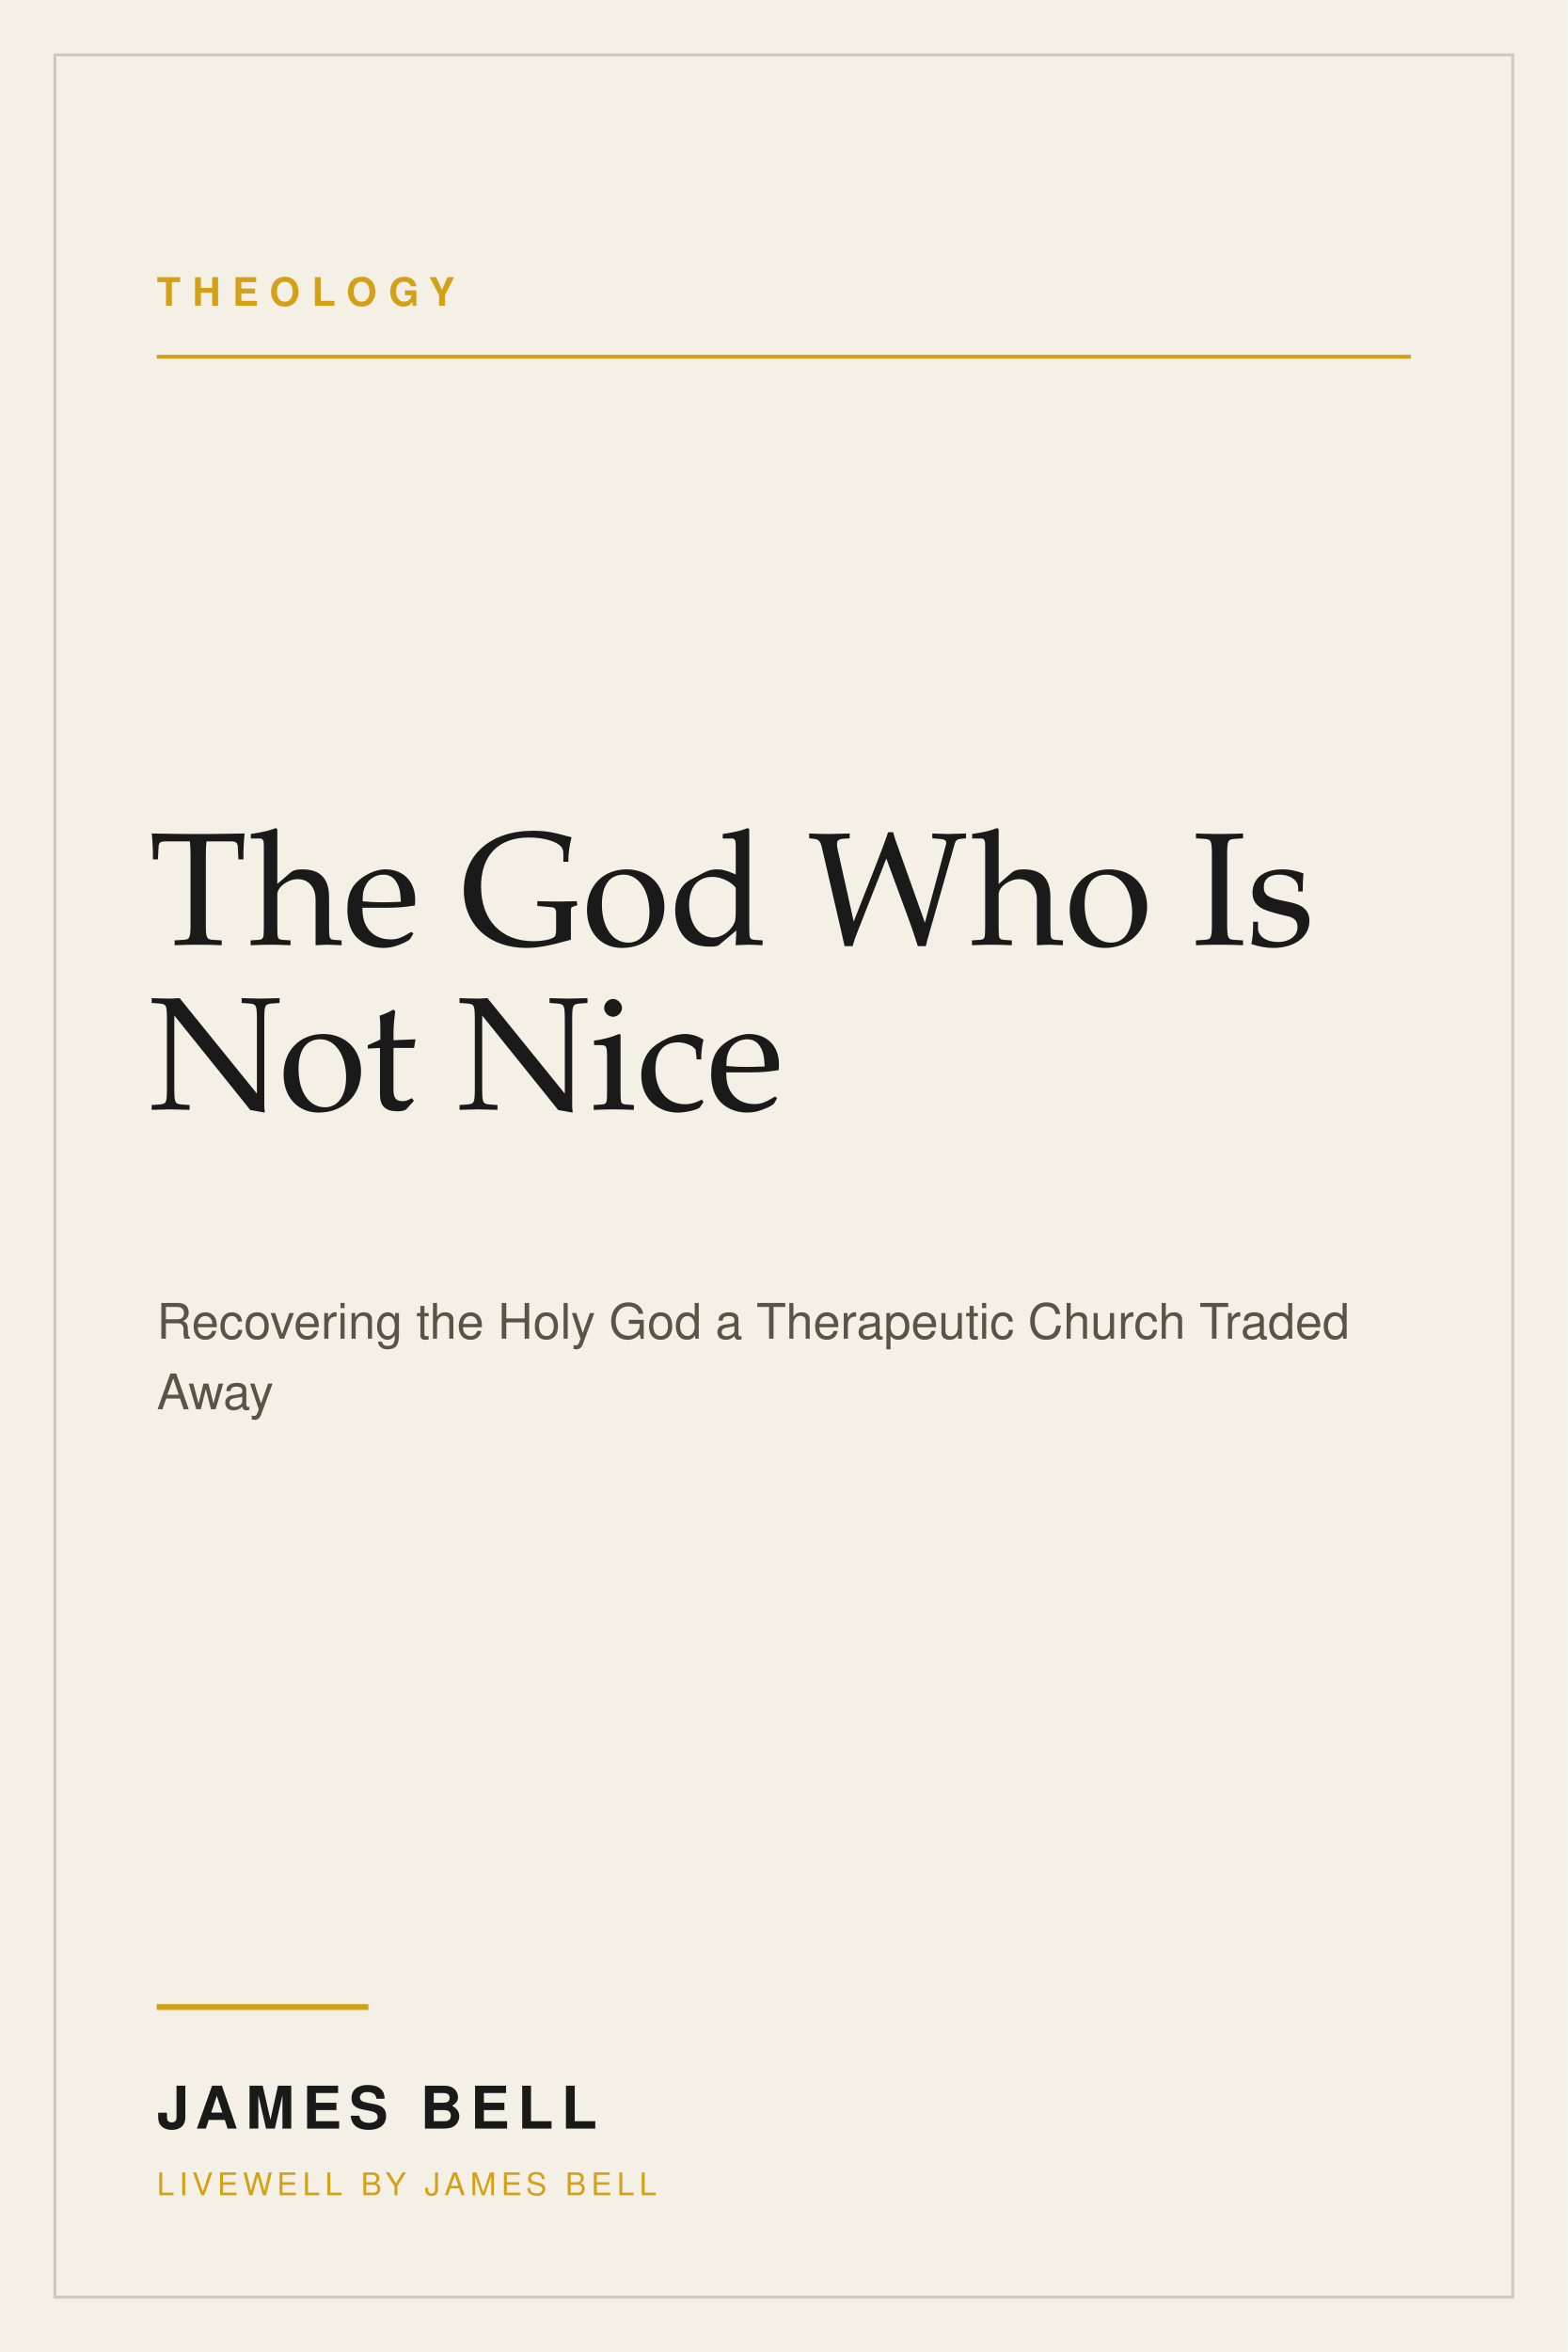
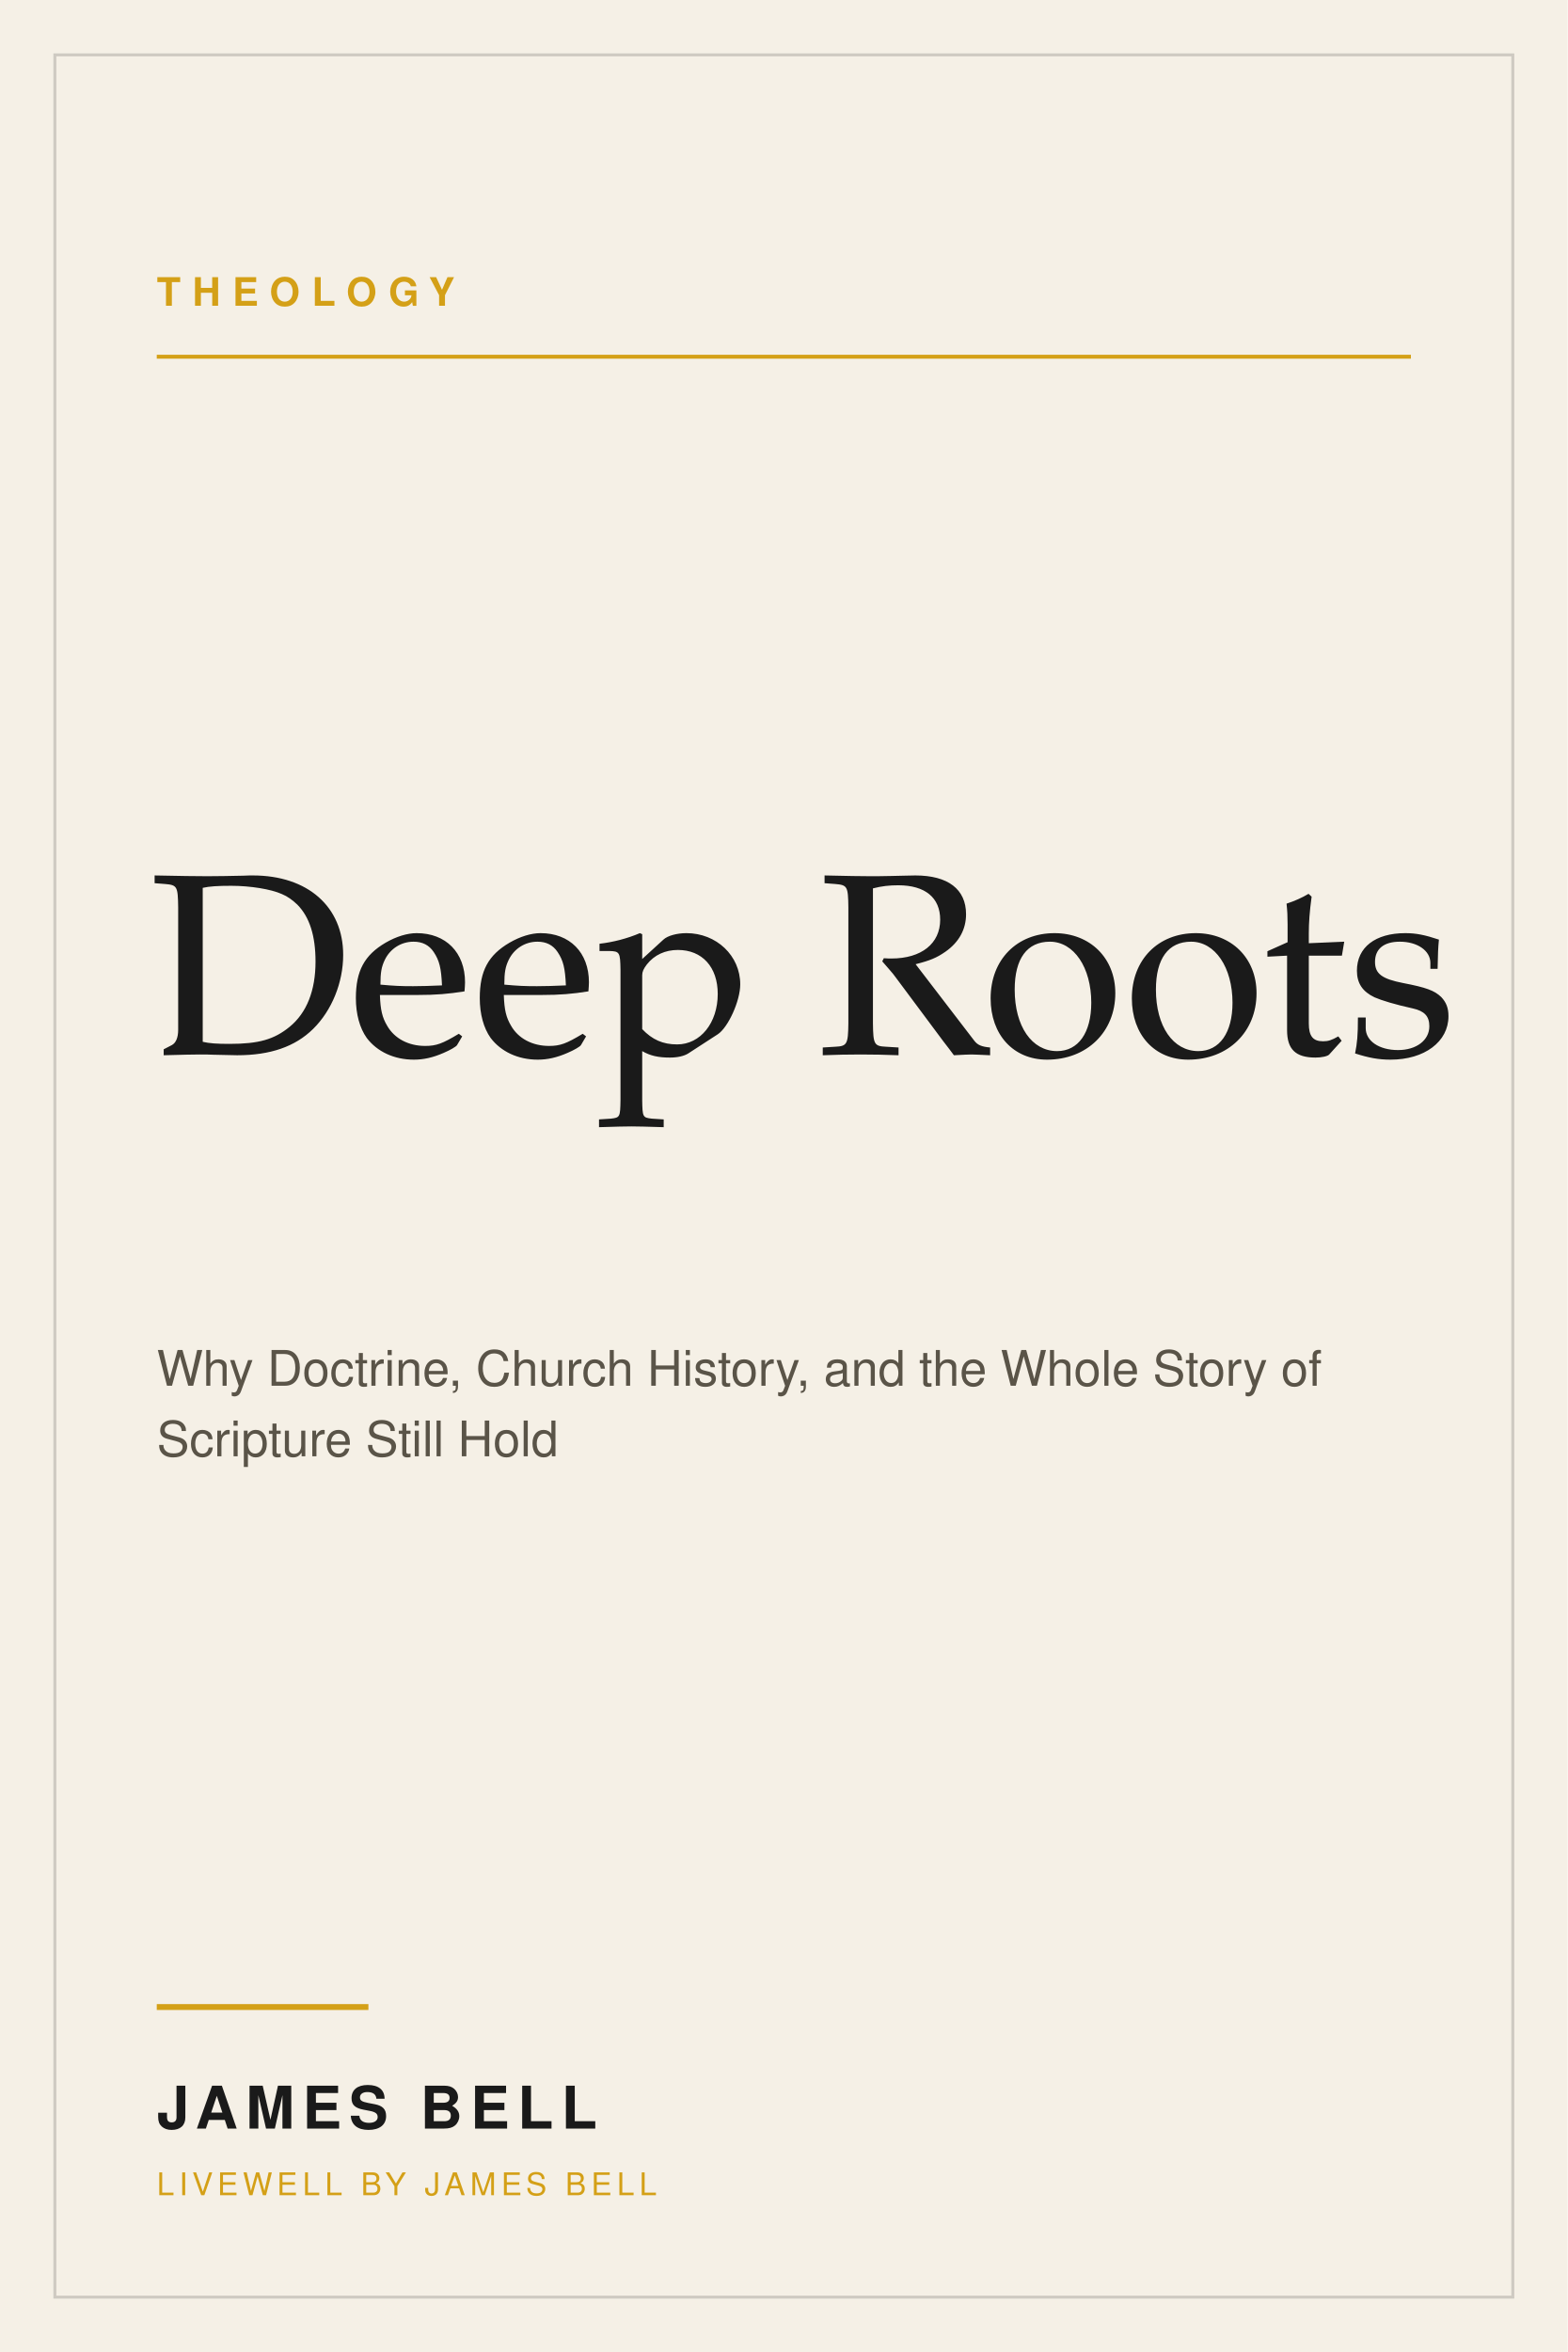
- <svg xmlns="http://www.w3.org/2000/svg" width="800" height="1200" viewBox="0 0 800 1200" role="img" aria-label="The God Who Is Not Nice by James Bell">
+ <svg xmlns="http://www.w3.org/2000/svg" width="800" height="1200" viewBox="0 0 800 1200" role="img" aria-label="Deep Roots by James Bell">
  <rect width="800" height="1200" fill="#F5F0E6" />
  <rect x="28" y="28" width="744" height="1144" fill="none" stroke="#1A1A1A" stroke-width="1.5" opacity="0.18" />
  <text x="80" y="156" font-family="Helvetica, Arial, sans-serif" font-size="20" letter-spacing="6" font-weight="700" fill="#D4A017">THEOLOGY</text>
  <line x1="80" y1="182" x2="720" y2="182" stroke="#D4A017" stroke-width="2" />
-   <text x="76" y="482" font-family="Palatino, 'Palatino Linotype', Georgia, serif" font-size="82" font-weight="400" fill="#1A1A1A">The God Who Is</text>
-   <text x="76" y="566" font-family="Palatino, 'Palatino Linotype', Georgia, serif" font-size="82" font-weight="400" fill="#1A1A1A">Not Nice</text>
-   <text x="80" y="683" font-family="Helvetica, Arial, sans-serif" font-size="25" fill="#5A5448">Recovering the Holy God a Therapeutic Church Traded</text>
-   <text x="80" y="719" font-family="Helvetica, Arial, sans-serif" font-size="25" fill="#5A5448">Away</text>
+   <text x="76" y="538" font-family="Palatino, 'Palatino Linotype', Georgia, serif" font-size="132" font-weight="400" fill="#1A1A1A">Deep Roots</text>
+   <text x="80" y="707" font-family="Helvetica, Arial, sans-serif" font-size="25" fill="#5A5448">Why Doctrine, Church History, and the Whole Story of</text>
+   <text x="80" y="743" font-family="Helvetica, Arial, sans-serif" font-size="25" fill="#5A5448">Scripture Still Hold</text>
  <line x1="80" y1="1024" x2="188" y2="1024" stroke="#D4A017" stroke-width="3" />
  <text x="80" y="1086" font-family="Helvetica, Arial, sans-serif" font-size="30" letter-spacing="4" font-weight="700" fill="#1A1A1A">JAMES BELL</text>
  <text x="80" y="1120" font-family="Helvetica, Arial, sans-serif" font-size="16" letter-spacing="2.5" fill="#D4A017">LIVEWELL BY JAMES BELL</text>
</svg>
